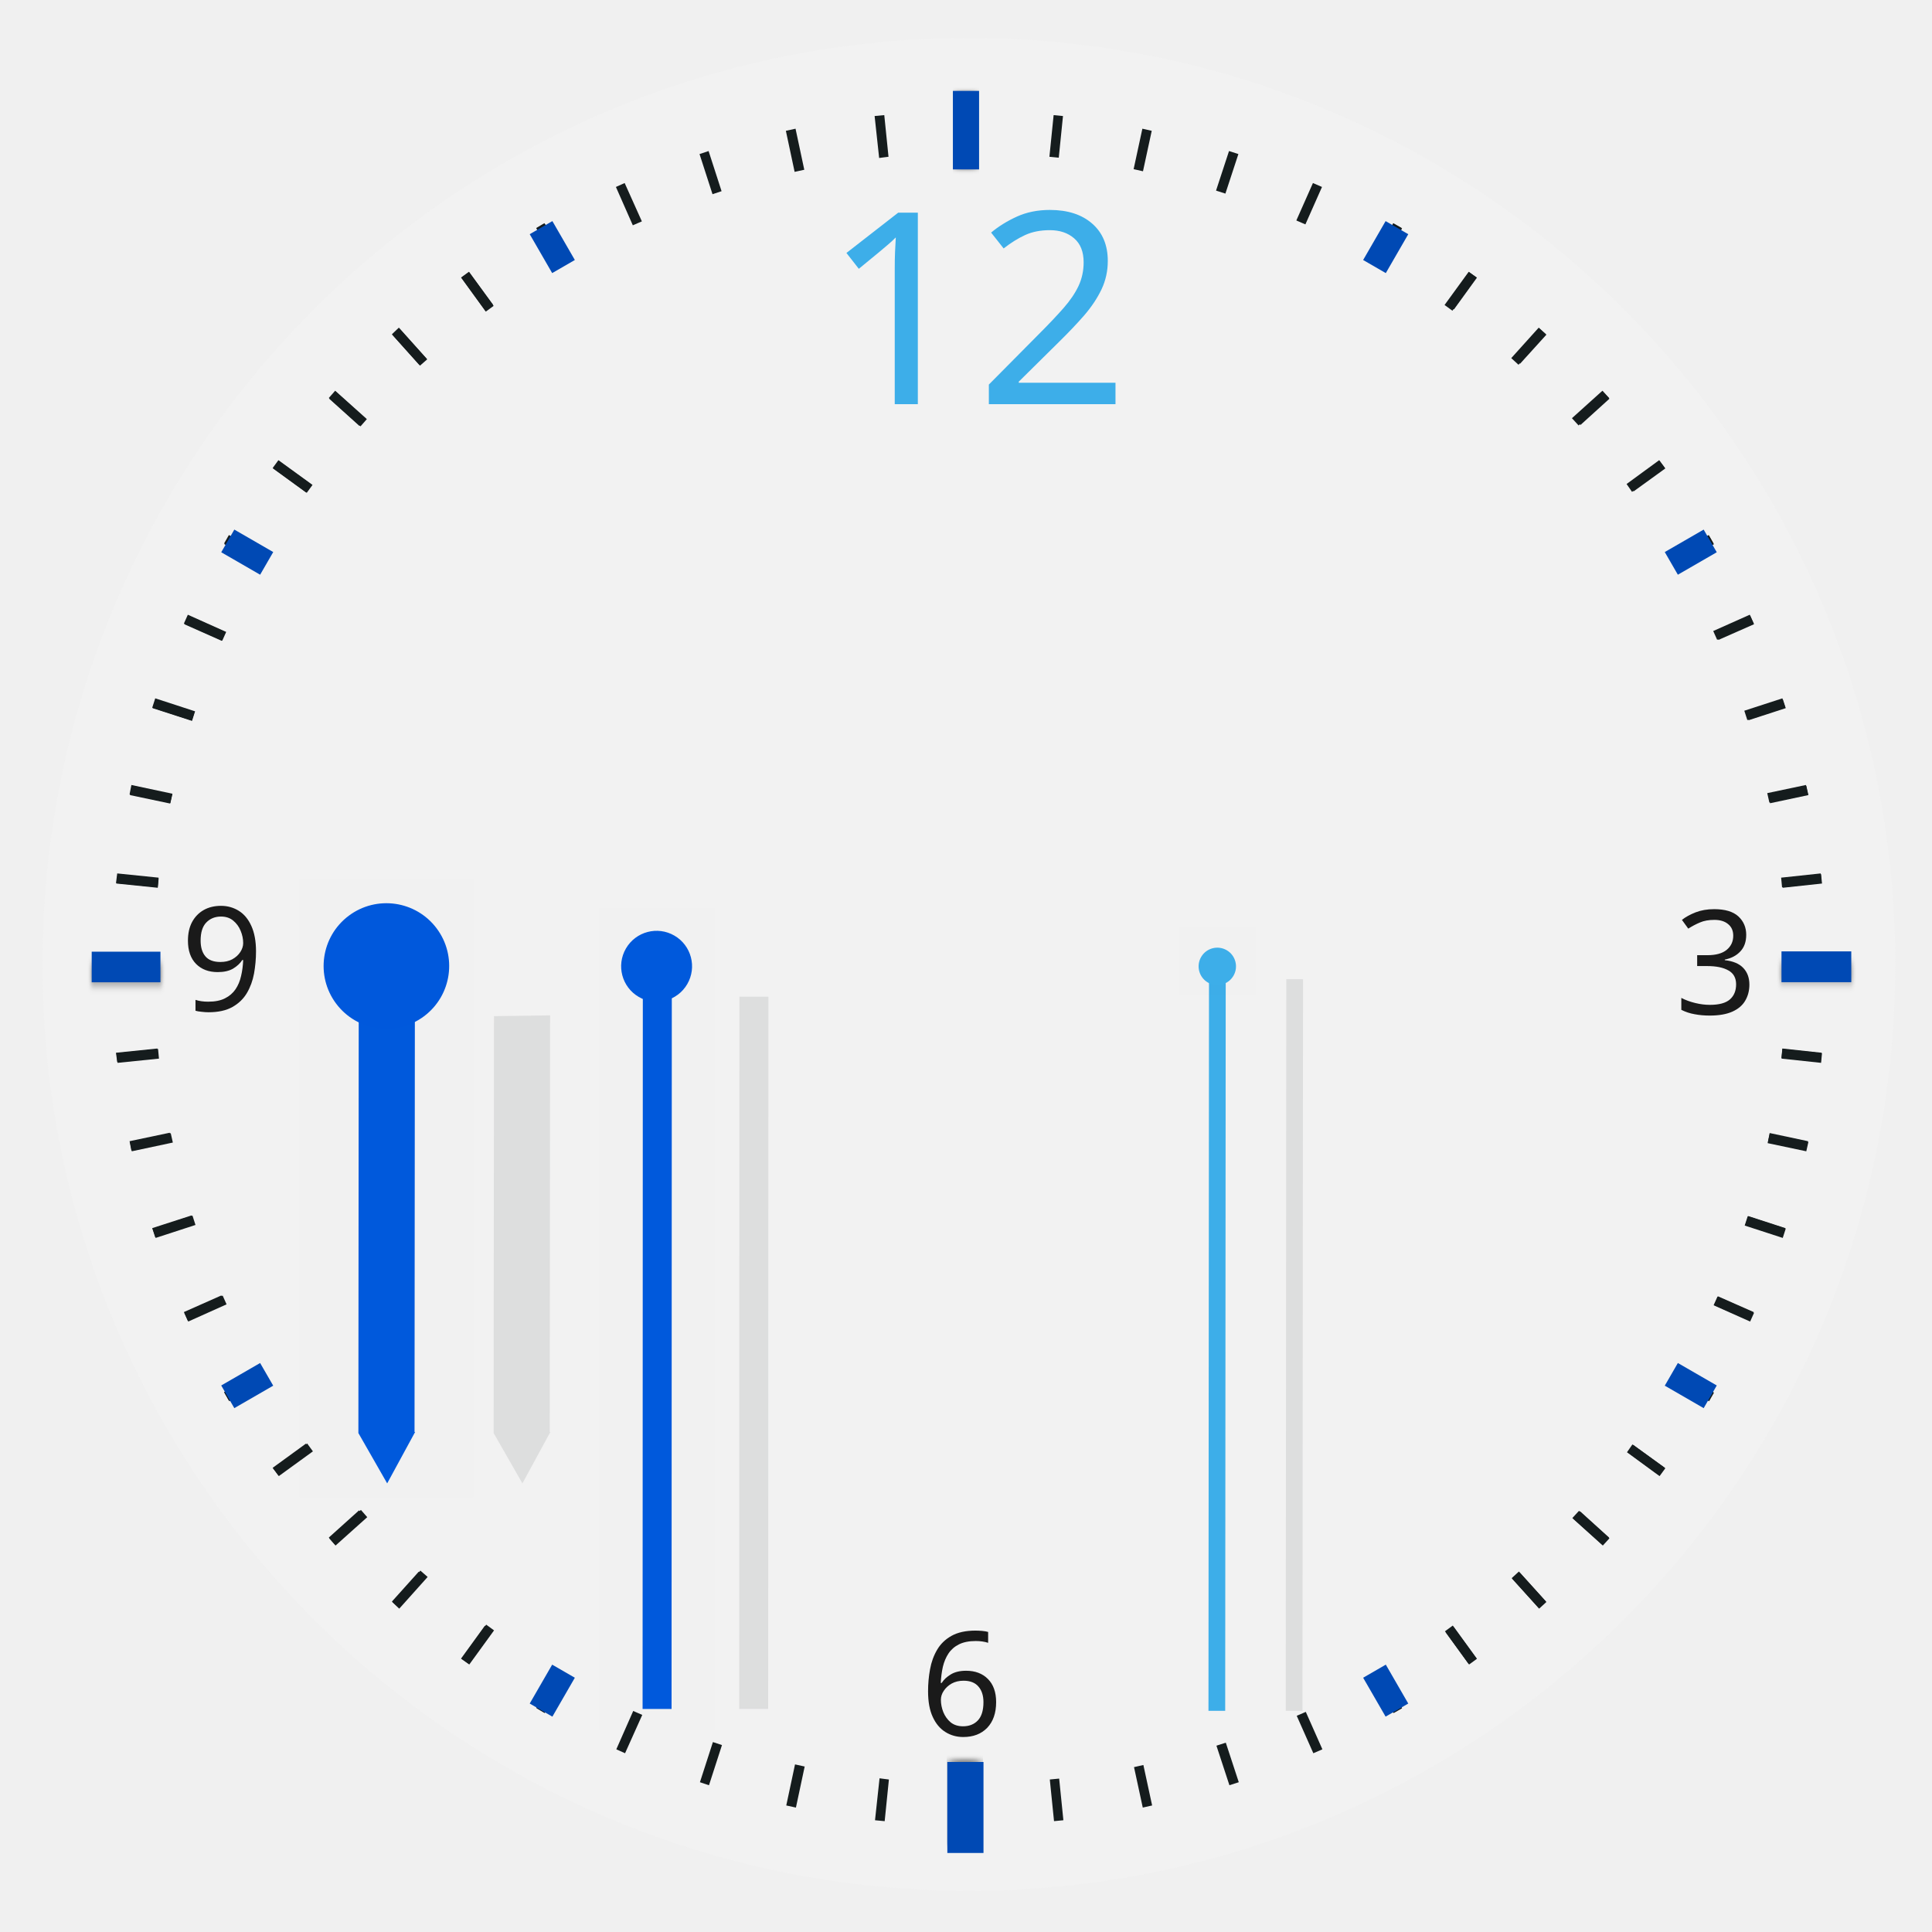
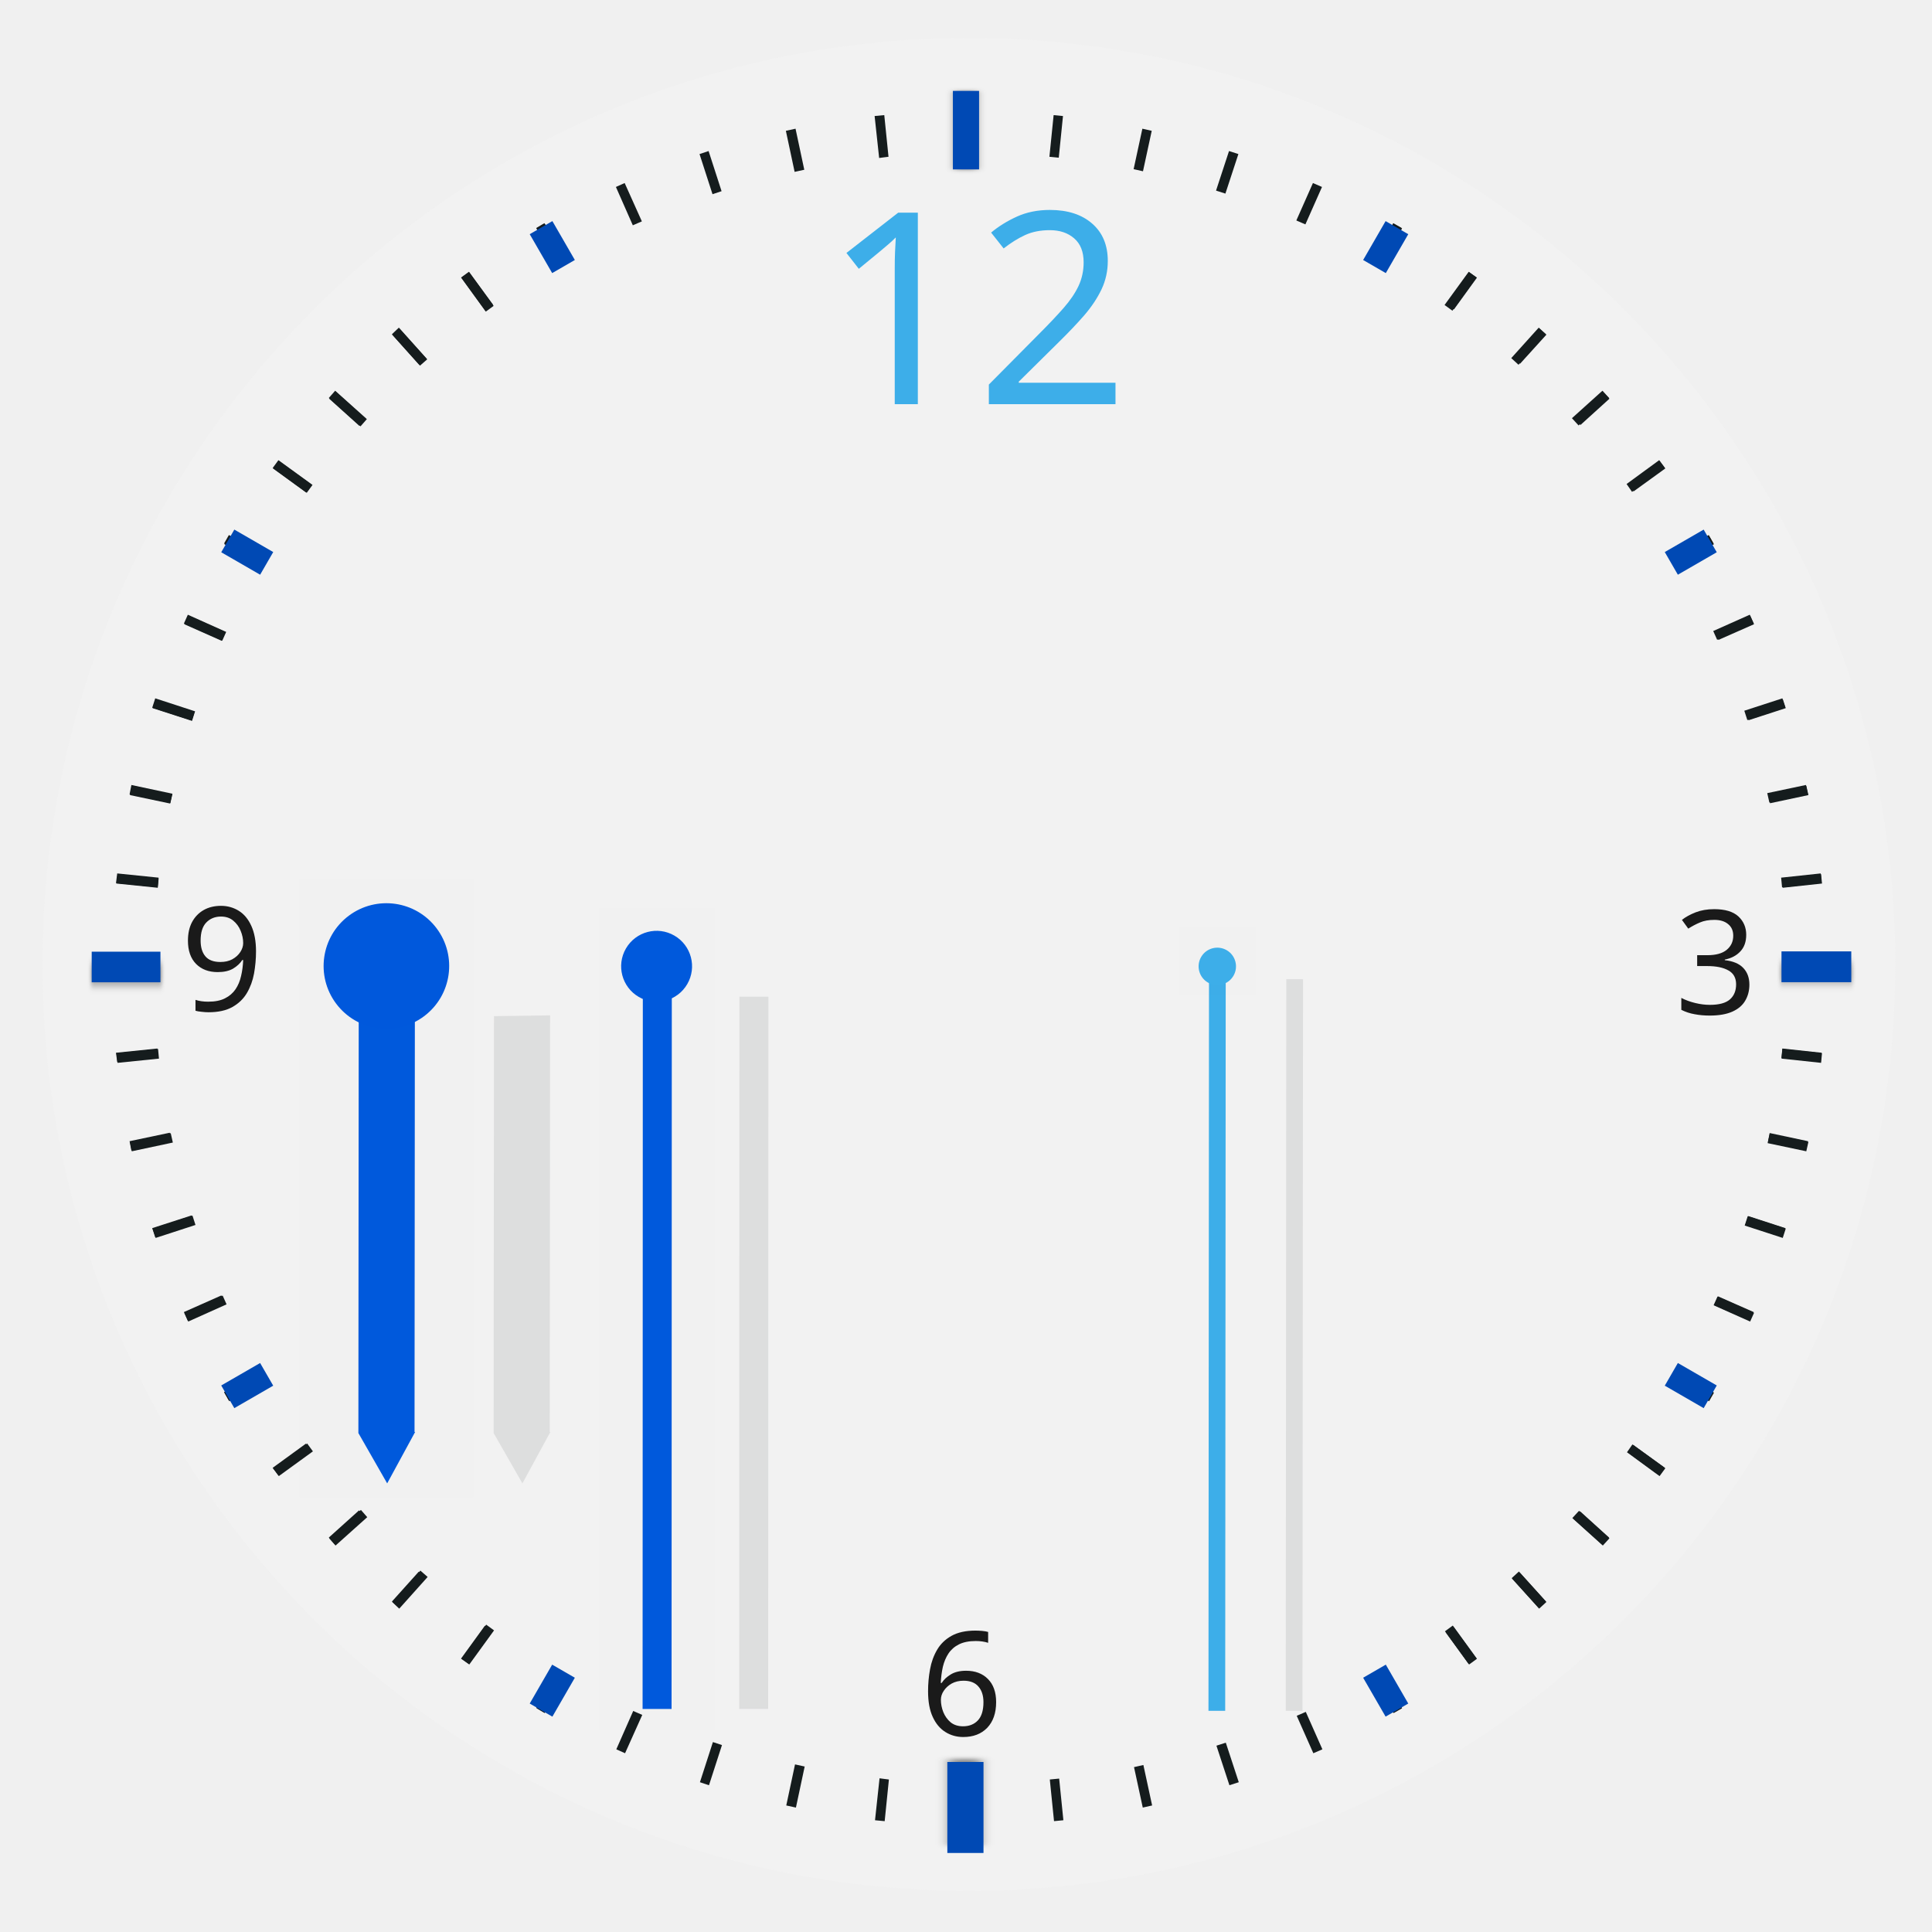
<svg xmlns="http://www.w3.org/2000/svg" xmlns:xlink="http://www.w3.org/1999/xlink" version="1.0" height="200" width="200" id="svg2">
  <defs id="defs5">
    <linearGradient id="linearGradient4011">
      <stop id="stop4013" offset="0" style="stop-color:#232629;stop-opacity:1;" />
      <stop style="stop-color:#232629;stop-opacity:0.523;" offset="0.9" id="stop4019" />
      <stop id="stop4021" offset="0.96" style="stop-color:#232629;stop-opacity:0.107;" />
      <stop id="stop4015" offset="1" style="stop-color:#232629;stop-opacity:0;" />
    </linearGradient>
    <filter height="1.905" y="-0.453" width="1.123" x="-0.061" id="filter5590" color-interpolation-filters="sRGB">
      <feGaussianBlur id="feGaussianBlur5592" stdDeviation="0.511" />
    </filter>
    <filter height="1.905" y="-0.453" width="1.123" x="-0.061" id="filter5574" color-interpolation-filters="sRGB">
      <feGaussianBlur id="feGaussianBlur5576" stdDeviation="0.511" />
    </filter>
-     <filter height="1.123" y="-0.061" width="1.905" x="-0.453" id="filter5578" color-interpolation-filters="sRGB">
+     <filter height="1.905" y="-0.453" width="1.123" x="-0.061" id="filter5578" color-interpolation-filters="sRGB">
      <feGaussianBlur id="feGaussianBlur5580" stdDeviation="0.511" />
    </filter>
    <radialGradient r="96.606" fy="382.729" fx="1255.872" cy="382.729" cx="1255.872" gradientUnits="userSpaceOnUse" id="radialGradient4671" xlink:href="#linearGradient4011" />
    <radialGradient r="96.606" fy="382.729" fx="1255.872" cy="382.729" cx="1255.872" gradientUnits="userSpaceOnUse" id="radialGradient4671-1" xlink:href="#linearGradient4011" gradientTransform="matrix(1.076543,0,0,1.076543,-333.5874,169.8928)" />
  </defs>
  <g transform="translate(-1798.136,76.7415)" style="display:none" id="layer1" />
  <g transform="translate(-1798.136,76.7415)" style="display:inline" id="layer2" />
  <g id="layer4" style="display:inline" transform="translate(-1028.03,408.4746)" />
  <g id="layer5" style="display:inline" transform="translate(-1028.03,408.4746)" />
  <g transform="translate(-917.4624,-480.017)" id="ClockFace">
    <circle id="path4329-4" style="opacity:1;fill:#f5f5f5;fill-opacity:0.4;stroke:none;stroke-width:0.922" cx="1017.757" cy="579.852" r="95.9" />
    <g id="g4323">
      <rect style="opacity:0.005;fill:#ffffff;fill-opacity:0;stroke:none" id="rect4069" width="214" height="214" x="910.765" y="473.524" />
      <circle transform="matrix(1.076543,0,0,1.076543,-334.5376,169.9925)" id="path4329" style="fill:url(#radialGradient4671);fill-opacity:1;stroke:none" />
      <g id="g4245">
        <path d="m 1352.477,382.729 a 96.606,96.606 0 0 1 -96.606,96.606 96.606,96.606 0 0 1 -96.606,-96.606 96.606,96.606 0 0 1 96.606,-96.606 96.606,96.606 0 0 1 96.606,96.606 z" id="path5099" style="fill:#1ea0e6;fill-opacity:1;stroke:none;opacity:0" transform="translate(-238.4086,197.2873)" />
        <g transform="translate(-0.5084997,-0.4121934)" id="g6149">
          <path id="path5480" d="m 974.362,503.58 -0.844,0.5 2.094,3.594 c 0.278,-0.163 0.564,-0.308 0.844,-0.469 z m 87.875,0 -2.031,3.531 c 0.293,0.167 0.585,0.33 0.875,0.5 l 2.031,-3.531 z m -95.687,5.031 -0.812,0.562 2.469,3.406 c 0.269,-0.199 0.541,-0.398 0.813,-0.594 z m 103.5,0 -2.375,3.281 c 0.267,0.192 0.548,0.368 0.812,0.562 l 2.375,-3.281 z m -110.75,5.812 -0.719,0.656 2.781,3.094 c 0.24,-0.219 0.508,-0.408 0.75,-0.625 z m 118,0 -2.719,3 c 0.248,0.221 0.504,0.432 0.75,0.656 l 2.719,-3 z m -124.594,6.531 -0.656,0.75 3.125,2.812 c 0.219,-0.247 0.434,-0.505 0.656,-0.75 z m 131.188,0 -3,2.688 c 0.233,0.255 0.458,0.523 0.687,0.781 l 3,-2.719 z m -137.063,7.188 -0.594,0.781 3.438,2.5 c 0.192,-0.268 0.367,-0.547 0.562,-0.812 z m 142.938,0 -3.25,2.375 c 0.191,0.259 0.375,0.52 0.562,0.781 l 3.281,-2.375 z m -148.063,7.75 -0.5,0.875 3.688,2.125 c 0.166,-0.292 0.331,-0.585 0.5,-0.875 z m 153.188,0 -3.5,2.031 c 0.17,0.29 0.333,0.582 0.5,0.875 l 3.5,-2.031 z m -157.438,8.25 -0.406,0.906 3.875,1.719 c 0.133,-0.305 0.27,-0.603 0.406,-0.906 z m 161.688,0 -3.688,1.625 c 0.136,0.301 0.274,0.603 0.406,0.906 l 3.688,-1.625 z m -165.063,8.656 -0.312,0.938 4.062,1.312 c 0.098,-0.308 0.18,-0.631 0.281,-0.938 z m 168.438,0 -3.844,1.25 c 0.102,0.31 0.214,0.626 0.312,0.938 l 3.844,-1.25 z m -170.906,8.969 -0.188,0.969 4.156,0.875 c 0.066,-0.324 0.149,-0.646 0.219,-0.969 z m 173.344,0 -3.937,0.844 c 0.069,0.321 0.122,0.647 0.187,0.969 l 3.969,-0.844 z m -174.812,9.156 -0.125,0.969 4.281,0.438 c 0.031,-0.322 0.059,-0.648 0.094,-0.969 l -4.25,-0.438 z m 176.344,0 -4.062,0.438 c 0.035,0.321 0.063,0.647 0.094,0.969 l 4.062,-0.438 -0.094,-0.969 z m -172.156,18.094 -4.312,0.438 0.125,1 4.281,-0.438 c -0.037,-0.333 -0.061,-0.666 -0.094,-1 z m 168.156,0 c -0.033,0.334 -0.057,0.667 -0.094,1 l 4.094,0.438 0.094,-1 z m -166.844,8.719 -4.219,0.906 0.188,0.969 4.25,-0.906 c -0.071,-0.322 -0.152,-0.645 -0.219,-0.969 z m 165.531,0.062 c -0.067,0.324 -0.148,0.646 -0.219,0.969 l 4,0.844 0.219,-0.969 z m -163.281,8.469 -4.125,1.344 0.312,0.969 4.125,-1.344 c -0.107,-0.323 -0.209,-0.644 -0.312,-0.969 z m 161,0.062 c -0.104,0.325 -0.205,0.646 -0.313,0.969 l 3.938,1.281 0.312,-0.969 z m -157.875,8.219 -3.969,1.781 0.406,0.906 3.969,-1.781 c -0.138,-0.303 -0.272,-0.601 -0.406,-0.906 z m 154.75,0.094 c -0.134,0.303 -0.269,0.605 -0.406,0.906 l 3.781,1.688 0.406,-0.906 z m -150.75,7.781 -3.813,2.188 0.5,0.875 3.813,-2.188 c -0.17,-0.289 -0.334,-0.584 -0.5,-0.875 z m 146.75,0.094 c -0.168,0.292 -0.329,0.585 -0.5,0.875 l 3.625,2.094 0.5,-0.875 z m -142,7.344 -3.531,2.562 0.594,0.812 3.531,-2.562 c -0.2,-0.27 -0.397,-0.54 -0.594,-0.812 z m 137.187,0.094 c -0.193,0.268 -0.366,0.547 -0.562,0.812 l 3.375,2.469 0.594,-0.812 z m -131.625,6.781 -3.281,2.938 0.656,0.75 3.281,-2.938 c -0.224,-0.246 -0.435,-0.502 -0.656,-0.75 z m 126.094,0.094 c -0.226,0.253 -0.458,0.499 -0.688,0.75 l 3.156,2.844 0.687,-0.75 z m -119.937,6.188 -2.906,3.25 0.719,0.688 2.938,-3.281 c -0.248,-0.221 -0.504,-0.432 -0.75,-0.656 z m 113.719,0.094 c -0.251,0.228 -0.496,0.462 -0.75,0.688 l 2.844,3.156 0.75,-0.688 z m -106.906,5.5 -2.562,3.531 0.812,0.594 2.562,-3.531 c -0.272,-0.195 -0.543,-0.395 -0.812,-0.594 z m 100.062,0.094 c -0.27,0.198 -0.54,0.399 -0.812,0.594 l 2.5,3.438 0.812,-0.594 z m -92.656,4.781 -2.187,3.781 0.844,0.5 2.188,-3.812 c -0.28,-0.16 -0.566,-0.306 -0.844,-0.469 z m 85.25,0.062 c -0.283,0.165 -0.559,0.338 -0.844,0.5 l 2.125,3.719 0.875,-0.5 z m -77.437,4 -1.75,3.969 0.906,0.406 1.781,-3.969 c -0.313,-0.138 -0.626,-0.265 -0.937,-0.406 z m 69.625,0.094 c -0.308,0.139 -0.628,0.271 -0.938,0.406 l 1.719,3.875 0.938,-0.406 z m -61.375,3.125 -1.344,4.156 0.938,0.312 1.344,-4.156 c -0.314,-0.1 -0.625,-0.209 -0.937,-0.312 z m 53.094,0.062 c -0.322,0.106 -0.645,0.21 -0.969,0.312 l 1.344,4.094 0.969,-0.312 z m -44.594,2.25 -0.906,4.25 1,0.219 0.906,-4.25 c -0.334,-0.069 -0.668,-0.146 -1,-0.219 z m 36.062,0.062 c -0.327,0.07 -0.641,0.152 -0.969,0.219 l 0.906,4.188 0.969,-0.219 z m -27.312,1.375 -0.469,4.344 1,0.094 0.438,-4.312 c -0.325,-0.032 -0.645,-0.089 -0.969,-0.125 z m 18.594,0.031 c -0.323,0.035 -0.645,0.062 -0.969,0.094 l 0.437,4.312 0.969,-0.094 z" style="font-size:medium;font-style:normal;font-variant:normal;font-weight:normal;font-stretch:normal;text-indent:0;text-align:start;text-decoration:none;line-height:normal;letter-spacing:normal;word-spacing:normal;text-transform:none;direction:ltr;block-progression:tb;writing-mode:lr-tb;text-anchor:start;baseline-shift:baseline;opacity:1;color:#000000;fill:#151c1d;fill-opacity:1;stroke:none;stroke-width:1px;marker:none;visibility:visible;display:inline;overflow:visible;enable-background:accumulate;font-family:Sans;-inkscape-font-specification:Sans" />
          <path style="color:#000000;font-style:normal;font-variant:normal;font-weight:normal;font-stretch:normal;font-size:medium;line-height:normal;font-family:Sans;-inkscape-font-specification:Sans;text-indent:0;text-align:start;text-decoration:none;text-decoration-line:none;letter-spacing:normal;word-spacing:normal;text-transform:none;direction:ltr;block-progression:tb;writing-mode:lr-tb;baseline-shift:baseline;text-anchor:start;display:inline;overflow:visible;visibility:visible;opacity:1;fill:#151c1d;fill-opacity:1;stroke:none;stroke-width:1px;marker:none;enable-background:accumulate" d="m 974.322,657.721 -0.844,-0.5 2.094,-3.594 c 0.278,0.163 0.564,0.308 0.844,0.469 z m 87.875,0 -2.031,-3.531 c 0.293,-0.167 0.585,-0.33 0.875,-0.5 l 2.031,3.531 z m -95.688,-5.031 -0.812,-0.562 2.469,-3.406 c 0.269,0.199 0.541,0.398 0.813,0.594 z m 103.5,0 -2.375,-3.281 c 0.267,-0.192 0.548,-0.368 0.812,-0.562 l 2.375,3.281 z m -110.75,-5.812 -0.719,-0.656 2.781,-3.094 c 0.24,0.219 0.508,0.408 0.75,0.625 z m 118,0 -2.719,-3 c 0.248,-0.221 0.504,-0.432 0.75,-0.656 l 2.719,3 z m -124.594,-6.531 -0.656,-0.75 3.125,-2.812 c 0.219,0.247 0.434,0.505 0.656,0.75 z m 131.188,0 -3,-2.688 c 0.233,-0.255 0.458,-0.523 0.687,-0.781 l 3,2.719 z m -137.063,-7.188 -0.594,-0.781 3.438,-2.5 c 0.192,0.268 0.367,0.547 0.562,0.812 z m 142.938,0 -3.25,-2.375 c 0.191,-0.259 0.375,-0.52 0.562,-0.781 l 3.281,2.375 z m -148.063,-7.75 -0.5,-0.875 3.688,-2.125 c 0.166,0.292 0.331,0.585 0.5,0.875 z m 153.188,0 -3.5,-2.031 c 0.17,-0.29 0.333,-0.582 0.5,-0.875 l 3.5,2.031 z m -157.438,-8.25 -0.406,-0.906 3.875,-1.719 c 0.133,0.305 0.27,0.603 0.406,0.906 z m 161.688,0 -3.688,-1.625 c 0.136,-0.301 0.274,-0.603 0.406,-0.906 l 3.688,1.625 z m -165.063,-8.656 -0.312,-0.938 4.062,-1.312 c 0.098,0.308 0.18,0.631 0.281,0.938 z m 168.438,0 -3.844,-1.25 c 0.102,-0.31 0.214,-0.626 0.312,-0.938 l 3.844,1.25 z m -170.906,-8.969 -0.188,-0.969 4.156,-0.875 c 0.066,0.324 0.149,0.646 0.219,0.969 z m 173.344,0 -3.937,-0.844 c 0.069,-0.321 0.122,-0.647 0.187,-0.969 l 3.969,0.844 z m -174.812,-9.156 -0.125,-0.969 4.281,-0.438 c 0.031,0.322 0.059,0.648 0.094,0.969 l -4.25,0.438 z m 176.344,0 -4.062,-0.438 c 0.035,-0.321 0.063,-0.647 0.094,-0.969 l 4.062,0.438 -0.094,0.969 z m -172.156,-18.094 -4.312,-0.438 0.125,-1 4.281,0.438 c -0.037,0.333 -0.061,0.666 -0.094,1 z m 168.156,0 c -0.033,-0.334 -0.057,-0.667 -0.094,-1 l 4.094,-0.438 0.094,1 z m -166.844,-8.719 -4.219,-0.906 0.188,-0.969 4.25,0.906 c -0.071,0.322 -0.152,0.645 -0.219,0.969 z m 165.531,-0.062 c -0.067,-0.324 -0.148,-0.646 -0.219,-0.969 l 4,-0.844 0.219,0.969 z m -163.281,-8.469 -4.125,-1.344 0.312,-0.969 4.125,1.344 c -0.107,0.323 -0.209,0.644 -0.312,0.969 z m 161,-0.062 c -0.104,-0.325 -0.205,-0.646 -0.313,-0.969 l 3.938,-1.281 0.312,0.969 z m -157.875,-8.219 -3.969,-1.781 0.406,-0.906 3.969,1.781 c -0.138,0.303 -0.272,0.601 -0.406,0.906 z m 154.75,-0.094 c -0.134,-0.303 -0.269,-0.605 -0.406,-0.906 l 3.781,-1.688 0.406,0.906 z m -150.75,-7.781 -3.813,-2.188 0.5,-0.875 3.813,2.188 c -0.17,0.289 -0.334,0.584 -0.5,0.875 z m 146.75,-0.094 c -0.168,-0.292 -0.329,-0.585 -0.5,-0.875 l 3.625,-2.094 0.5,0.875 z m -142,-7.344 -3.531,-2.562 0.594,-0.812 3.531,2.562 c -0.2,0.27 -0.397,0.54 -0.594,0.812 z m 137.187,-0.094 c -0.193,-0.268 -0.366,-0.547 -0.562,-0.812 l 3.375,-2.469 0.594,0.812 z m -131.625,-6.781 -3.281,-2.938 0.656,-0.75 3.281,2.938 c -0.224,0.246 -0.435,0.502 -0.656,0.75 z m 126.094,-0.094 c -0.226,-0.253 -0.458,-0.499 -0.688,-0.75 l 3.156,-2.844 0.687,0.75 z m -119.938,-6.188 -2.906,-3.25 0.719,-0.688 2.938,3.281 c -0.248,0.221 -0.504,0.432 -0.75,0.656 z m 113.719,-0.094 c -0.251,-0.228 -0.496,-0.462 -0.75,-0.688 l 2.844,-3.156 0.75,0.688 z m -106.906,-5.5 -2.562,-3.531 0.812,-0.594 2.562,3.531 c -0.272,0.195 -0.543,0.395 -0.812,0.594 z m 100.063,-0.094 c -0.27,-0.198 -0.54,-0.399 -0.812,-0.594 l 2.5,-3.438 0.812,0.594 z m -92.656,-4.781 -2.187,-3.781 0.844,-0.5 2.188,3.812 c -0.28,0.16 -0.566,0.306 -0.844,0.469 z m 85.25,-0.062 c -0.283,-0.165 -0.559,-0.338 -0.844,-0.5 l 2.125,-3.719 0.875,0.5 z m -77.437,-4 -1.75,-3.969 0.906,-0.406 1.781,3.969 c -0.313,0.138 -0.626,0.265 -0.937,0.406 z m 69.625,-0.094 c -0.308,-0.139 -0.628,-0.271 -0.938,-0.406 l 1.719,-3.875 0.938,0.406 z m -61.375,-3.125 -1.344,-4.156 0.938,-0.312 1.344,4.156 c -0.314,0.1 -0.625,0.209 -0.937,0.312 z m 53.094,-0.062 c -0.322,-0.106 -0.645,-0.21 -0.969,-0.312 l 1.344,-4.094 0.969,0.312 z m -44.594,-2.25 -0.906,-4.25 1,-0.219 0.906,4.25 c -0.334,0.069 -0.668,0.146 -1,0.219 z m 36.062,-0.062 c -0.327,-0.07 -0.641,-0.152 -0.969,-0.219 l 0.906,-4.188 0.969,0.219 z m -27.312,-1.375 -0.469,-4.344 1,-0.094 0.438,4.312 c -0.325,0.032 -0.645,0.089 -0.969,0.125 z m 18.594,-0.031 c -0.323,-0.035 -0.645,-0.062 -0.969,-0.094 l 0.437,-4.312 0.969,0.094 z" id="path4514" />
        </g>
        <rect style="fill:#212121;fill-opacity:0.413;stroke:none;filter:url(#filter5590)" id="rect5549" width="20" height="2.709" x="927.479" y="580.171" transform="matrix(0.3669433,0,0,0.8634778,586.551,78.71844)" />
        <rect y="578.535" x="926.956" height="3.167" width="7.115" id="rect5442" style="fill:#0049b4;fill-opacity:1;stroke:none" />
        <rect y="580.172" x="1088.579" height="2.709" width="20" id="rect5531" style="fill:#1c1c1c;fill-opacity:0.361;stroke:none;filter:url(#filter5574)" transform="matrix(0.3745782,0,0,0.8188335,693.9931,104.5514)" />
        <rect style="fill:#0049b4;fill-opacity:1;stroke:none" id="rect5446" width="7.224" height="3.189" x="1101.882" y="578.504" />
        <rect transform="matrix(0,0.447875,-1.213096,0,-587.0654,505.786)" style="fill:#2a2a2a;fill-opacity:0.524;stroke:none;filter:url(#filter5578)" id="rect5571" width="20" height="2.709" x="349.026" y="-1323.934" />
        <rect y="-1019.273" x="662.417" height="3.742" width="9.419" id="rect5448" style="fill:#0049b4;fill-opacity:1;stroke:none" transform="matrix(0,1,-1,0,0,0)" />
        <path style="opacity:0;fill:#f5f5f5;fill-opacity:0.4;stroke:#e1edff;stroke-opacity:1" id="path5627" d="m 1114.168,580.016 a 96.606,96.606 0 0 1 -96.606,96.606 96.606,96.606 0 0 1 -96.605,-96.606 96.606,96.606 0 0 1 96.605,-96.606 96.606,96.606 0 0 1 96.606,96.606 z" />
        <g transform="translate(-0.5084997,-0.4121934)" id="g6073">
          <path d="m 1090.307,537.577 4.027,-2.325 1.355,2.346 -4.027,2.325 z m -149.435,86.276 4.027,-2.325 1.355,2.346 -4.027,2.325 z" style="fill:#0049b4;fill-opacity:1;stroke:none" id="path6063" />
          <path id="path6065" style="fill:#0049b4;fill-opacity:1;stroke:none" d="m 1059.083,507.345 2.325,-4.027 2.346,1.355 -2.325,4.027 z m -86.276,149.435 2.325,-4.027 2.346,1.355 -2.325,4.027 z" />
          <path d="m 944.9,539.923 -4.027,-2.325 1.355,-2.346 4.027,2.325 z m 149.435,86.276 -4.027,-2.325 1.355,-2.346 4.027,2.325 z" style="fill:#0049b4;fill-opacity:1;stroke:none" id="path6067" />
          <path id="path6069" style="fill:#0049b4;fill-opacity:1;stroke:none" d="m 975.132,508.699 -2.325,-4.027 2.346,-1.355 2.325,4.027 z m 86.276,149.435 -2.325,-4.027 2.346,-1.355 2.325,4.027 z" />
        </g>
        <rect y="-1323.934" x="349.026" height="2.709" width="20" id="rect4510" style="fill:#2a2a2a;fill-opacity:0.524;stroke:none;filter:url(#filter5578)" transform="matrix(0,0.4058559,-0.8691949,0,-132.1378,347.8091)" />
        <rect transform="rotate(90)" style="fill:#0049b4;fill-opacity:1;stroke:none" id="rect4512" width="8.124" height="2.709" x="489.429" y="-1018.815" />
        <text xml:space="preserve" style="font-style:normal;font-weight:normal;font-size:15px;line-height:125%;font-family:sans-serif;letter-spacing:0px;word-spacing:0px;fill:#1a1a1a;fill-opacity:1;stroke:none;stroke-width:1px;stroke-linecap:butt;stroke-linejoin:miter;stroke-opacity:1" x="936.168" y="584.649" id="text4204">
          <tspan id="tspan4206" x="936.168" y="584.649" style="font-style:normal;font-variant:normal;font-weight:normal;font-stretch:normal;font-size:15px;font-family:Aller;-inkscape-font-specification:Aller;fill:#1a1a1a;fill-opacity:1">9</tspan>
        </text>
        <text id="text4208" y="584.993" x="1090.838" style="font-style:normal;font-weight:normal;font-size:15px;line-height:125%;font-family:sans-serif;letter-spacing:0px;word-spacing:0px;fill:#1a1a1a;fill-opacity:1;stroke:none;stroke-width:1px;stroke-linecap:butt;stroke-linejoin:miter;stroke-opacity:1" xml:space="preserve">
          <tspan style="font-style:normal;font-variant:normal;font-weight:normal;font-stretch:normal;font-size:15px;font-family:Aller;-inkscape-font-specification:Aller;fill:#1a1a1a;fill-opacity:1" y="584.993" x="1090.838" id="tspan4210">3</tspan>
        </text>
        <text id="text4212" y="659.676" x="1012.708" style="font-style:normal;font-weight:normal;font-size:15px;line-height:125%;font-family:sans-serif;letter-spacing:0px;word-spacing:0px;fill:#1a1a1a;fill-opacity:1;stroke:none;stroke-width:1px;stroke-linecap:butt;stroke-linejoin:miter;stroke-opacity:1" xml:space="preserve">
          <tspan style="font-style:normal;font-variant:normal;font-weight:normal;font-stretch:normal;font-size:15px;font-family:Aller;-inkscape-font-specification:Aller;fill:#1a1a1a;fill-opacity:1" y="659.676" x="1012.708" id="tspan4214">6</tspan>
        </text>
        <text xml:space="preserve" style="font-style:normal;font-weight:normal;font-size:27.766px;line-height:125%;font-family:sans-serif;letter-spacing:0px;word-spacing:0px;fill:#3daee9;fill-opacity:1;stroke:none;stroke-width:1.851px;stroke-linecap:butt;stroke-linejoin:miter;stroke-opacity:1" x="1002.618" y="521.863" id="text4216">
          <tspan id="tspan4218" x="1002.618" y="521.863" style="font-style:normal;font-variant:normal;font-weight:normal;font-stretch:normal;font-size:27.766px;font-family:Aller;-inkscape-font-specification:Aller;fill:#3daee9;fill-opacity:1;stroke-width:1.851px">12</tspan>
        </text>
      </g>
    </g>
  </g>
  <g id="HourHand" transform="matrix(-0.6000147,-0.799989,0.799989,-0.6000147,185.5251,1262.698)">
    <rect transform="matrix(-0.6000147,0.799989,-0.799989,-0.6000147,1122.662,607.6191)" y="91" x="33" height="64" width="18" id="rect4673" style="opacity:0.01;fill:#232629;fill-opacity:0.604;stroke:none" />
    <path style="fill:#0059dc;fill-opacity:1;stroke:none" d="m 980.523,549.887 -5.955,-0.742 2.521,5.509 0.036,-0.051 34.481,25.905 3.422,-4.698 -34.481,-25.905 z" id="rect5450" />
    <path transform="translate(-753.9339,199.1847)" d="m 1777.896,382.032 a 6.499,6.499 0 0 1 -6.499,6.499 6.499,6.499 0 0 1 -6.5,-6.499 6.499,6.499 0 0 1 6.5,-6.499 6.499,6.499 0 0 1 6.499,6.499 z" id="path5455-2" style="fill:#0058dc;fill-opacity:1;stroke:none" />
  </g>
  <g id="MinuteHand" transform="matrix(-0.5033012,0.864111,-0.864111,-0.5033012,1082.352,-486.6583)" style="fill:#717171;fill-opacity:1">
    <rect transform="matrix(-0.5033012,-0.864111,0.864111,-0.5033012,966.2824,692.0649)" y="94" x="64" height="85" width="12" id="rect4675" style="opacity:0.01;fill:#232629;fill-opacity:0.604;stroke:none" />
    <path id="rect5459" d="m 588.165,1012.615 75.736,7e-4 0,3 -75.736,-7e-4 z" style="fill:#0059dc;stroke:none;fill-opacity:1" transform="matrix(0.8642748,-0.5030199,0.5030199,0.8642748,0,0)" />
    <path style="fill:#0059dc;fill-opacity:1;stroke:none" id="path5457" d="m 1777.896,382.032 a 6.499,6.499 0 0 1 -6.499,6.499 6.499,6.499 0 0 1 -6.5,-6.499 6.499,6.499 0 0 1 6.5,-6.499 6.499,6.499 0 0 1 6.499,6.499 z" transform="matrix(0.5647512,0,0,0.5647512,17.10373,365.5042)" />
  </g>
  <g id="SecondHand" transform="matrix(-0.5006173,0.8656687,-0.8656687,-0.5006173,1138.495,-489.7159)">
    <rect transform="matrix(0.8660254,-0.5,0.5,0.8660254,0,0)" y="1011.187" x="589.805" height="1.732" width="77.736" id="rect6212" style="fill:#3daee9;fill-opacity:1;stroke:none" />
    <rect transform="matrix(-0.5006173,-0.8656687,0.8656687,-0.5006173,985.8723,726.5489)" y="96" x="106" height="7" width="8" id="rect4677" style="opacity:0.01;fill:#232629;fill-opacity:0.604;stroke:none" />
    <path id="path6214" d="m 1777.896,382.032 c 0,3.59 -2.91,6.499 -6.499,6.499 -3.59,0 -6.5,-2.91 -6.5,-6.499 0,-3.59 2.91,-6.499 6.5,-6.499 3.59,0 6.499,2.91 6.499,6.499 z" style="fill:#3daee9;fill-opacity:1;stroke:none" transform="matrix(0.2978345,0,0,0.2978345,489.8134,467.4493)" />
  </g>
  <g transform="matrix(-0.6000147,-0.799989,0.799989,-0.6000147,199.5251,1262.698)" id="HourHandShadow" style="opacity:0.1">
    <path id="path4376" d="m 980.523,549.887 -5.955,-0.742 2.521,5.509 0.036,-0.051 34.481,25.905 3.422,-4.698 -34.481,-25.905 z" style="fill:#232629;fill-opacity:1;stroke:none" />
    <path transform="translate(-754,199.1995)" d="m 1777.896,382.032 a 6.499,6.499 0 0 1 -6.499,6.499 6.499,6.499 0 0 1 -6.5,-6.499 6.499,6.499 0 0 1 6.5,-6.499 6.499,6.499 0 0 1 6.499,6.499 z" id="path4378" style="fill:#232629;fill-opacity:0.004;stroke:none" />
  </g>
  <g transform="matrix(-0.5006173,0.8656687,-0.8656687,-0.5006173,1146.495,-489.7159)" id="SecondHandShadow" style="opacity:0.1;fill:#232629;fill-opacity:1">
    <path id="rect4414" d="m 591.805,1011.186 75.736,0 0,1.732 -75.736,0 z" style="fill:#232629;stroke:none" transform="matrix(0.8660254,-0.5,0.5,0.8660254,0,0)" />
    <path transform="matrix(0.2978345,0,0,0.2978345,489.8134,467.4493)" d="m 1777.896,382.032 a 6.499,6.499 0 0 1 -6.499,6.499 6.499,6.499 0 0 1 -6.5,-6.499 6.499,6.499 0 0 1 6.5,-6.499 6.499,6.499 0 0 1 6.499,6.499 z" id="path4416" style="fill:#232629;fill-opacity:0.004;stroke:none" />
    <rect transform="matrix(-0.5006173,-0.8656687,0.8656687,-0.5006173,988.876,731.7429)" y="97" x="113" height="82" width="6" id="rect4715" style="opacity:0.01;fill:#232629;fill-opacity:0.604;stroke:none" />
  </g>
  <path d="m -45,100 a 5,5 0 1 1 -10,0 5,5 0 1 1 10,0 z" id="HandCenterScrew" style="opacity:0.001;fill:#232629;fill-opacity:1;stroke:none" />
  <circle d="m -150,100 a 45,45 0 1 1 -90,0 45,45 0 1 1 90,0 z" transform="matrix(1.573921,0,0,1.573921,111.9146,-57.39209)" id="Glass" style="opacity:0.001;fill:#232629;fill-opacity:1;stroke:none" />
  <g style="opacity:0.1;fill:#232629;fill-opacity:1" transform="matrix(-0.5033012,0.864111,-0.864111,-0.5033012,1092.352,-486.6583)" id="MinuteHandShadow">
    <path id="rect4404" d="m 590.165,1012.615 73.736,0 0,3 -73.736,0 z" style="fill:#232629;stroke:none" transform="matrix(0.8642748,-0.5030199,0.5030199,0.8642748,0,0)" />
    <path style="fill:#232629;fill-opacity:0.004;stroke:none" id="path4406" d="m 1777.896,382.032 a 6.499,6.499 0 0 1 -6.499,6.499 6.499,6.499 0 0 1 -6.5,-6.499 6.499,6.499 0 0 1 6.5,-6.499 6.499,6.499 0 0 1 6.499,6.499 z" transform="matrix(0.6249637,0,0,0.6249637,-89.66208,342.4755)" />
  </g>
</svg>
